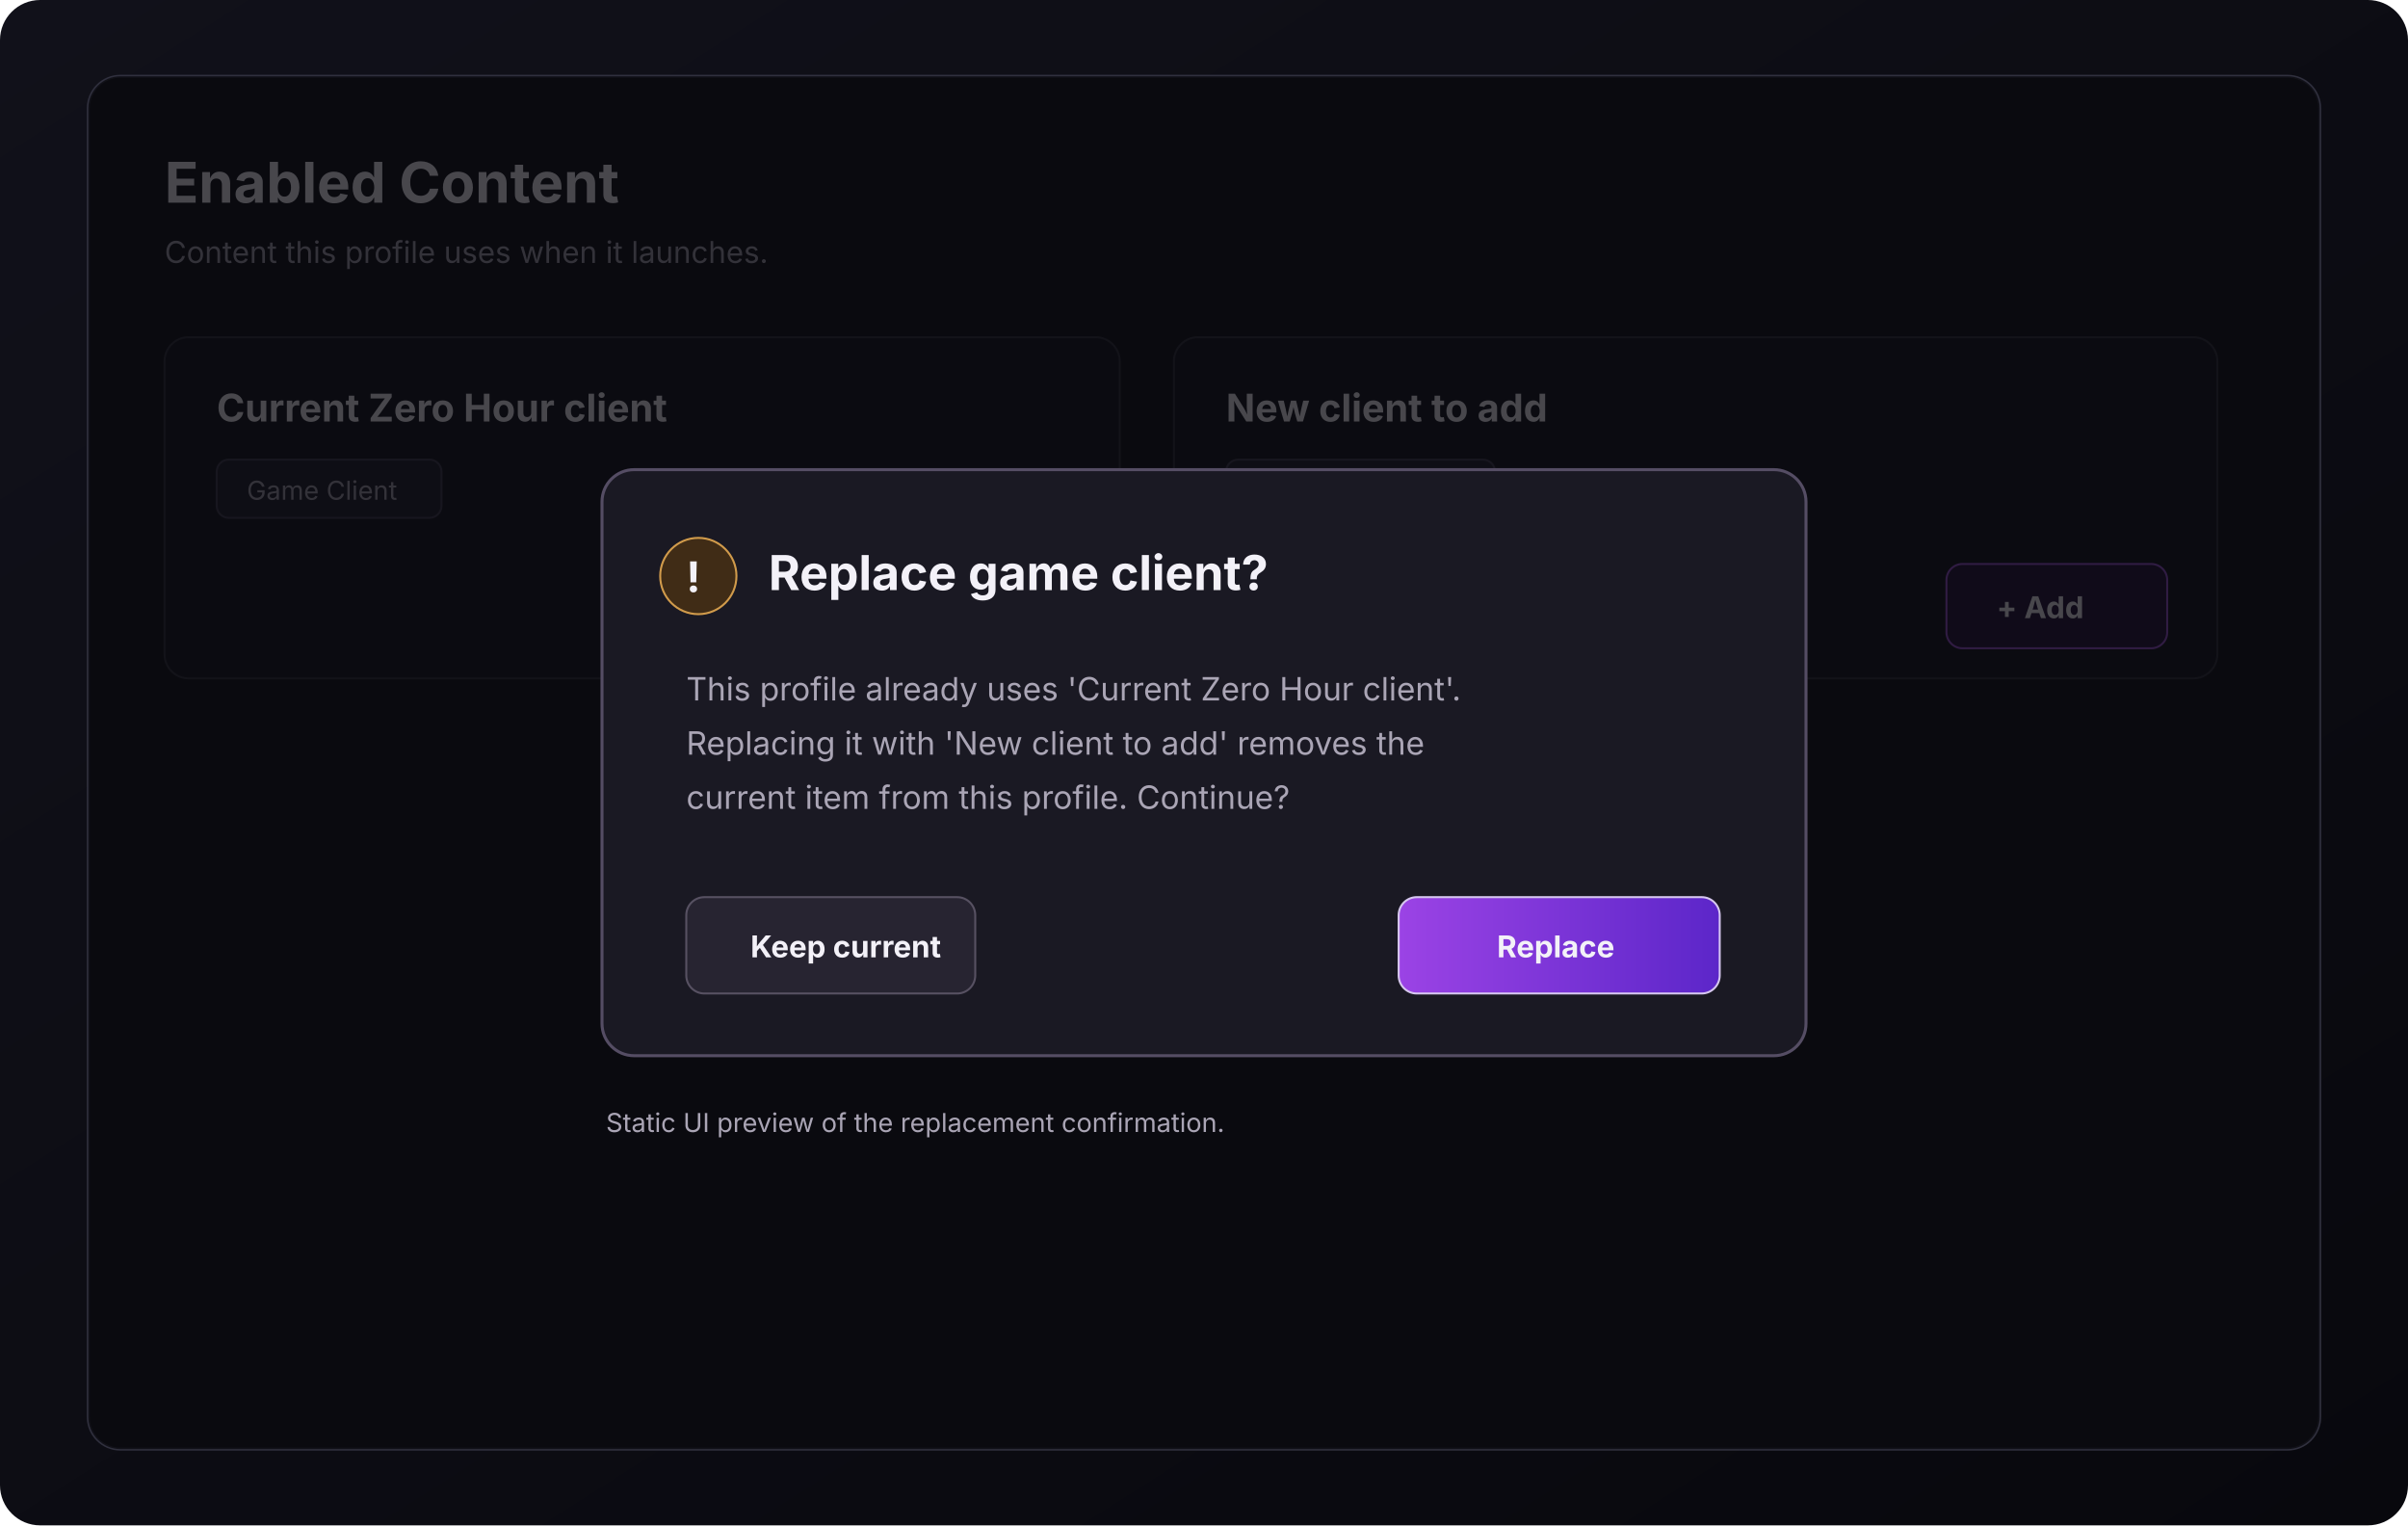
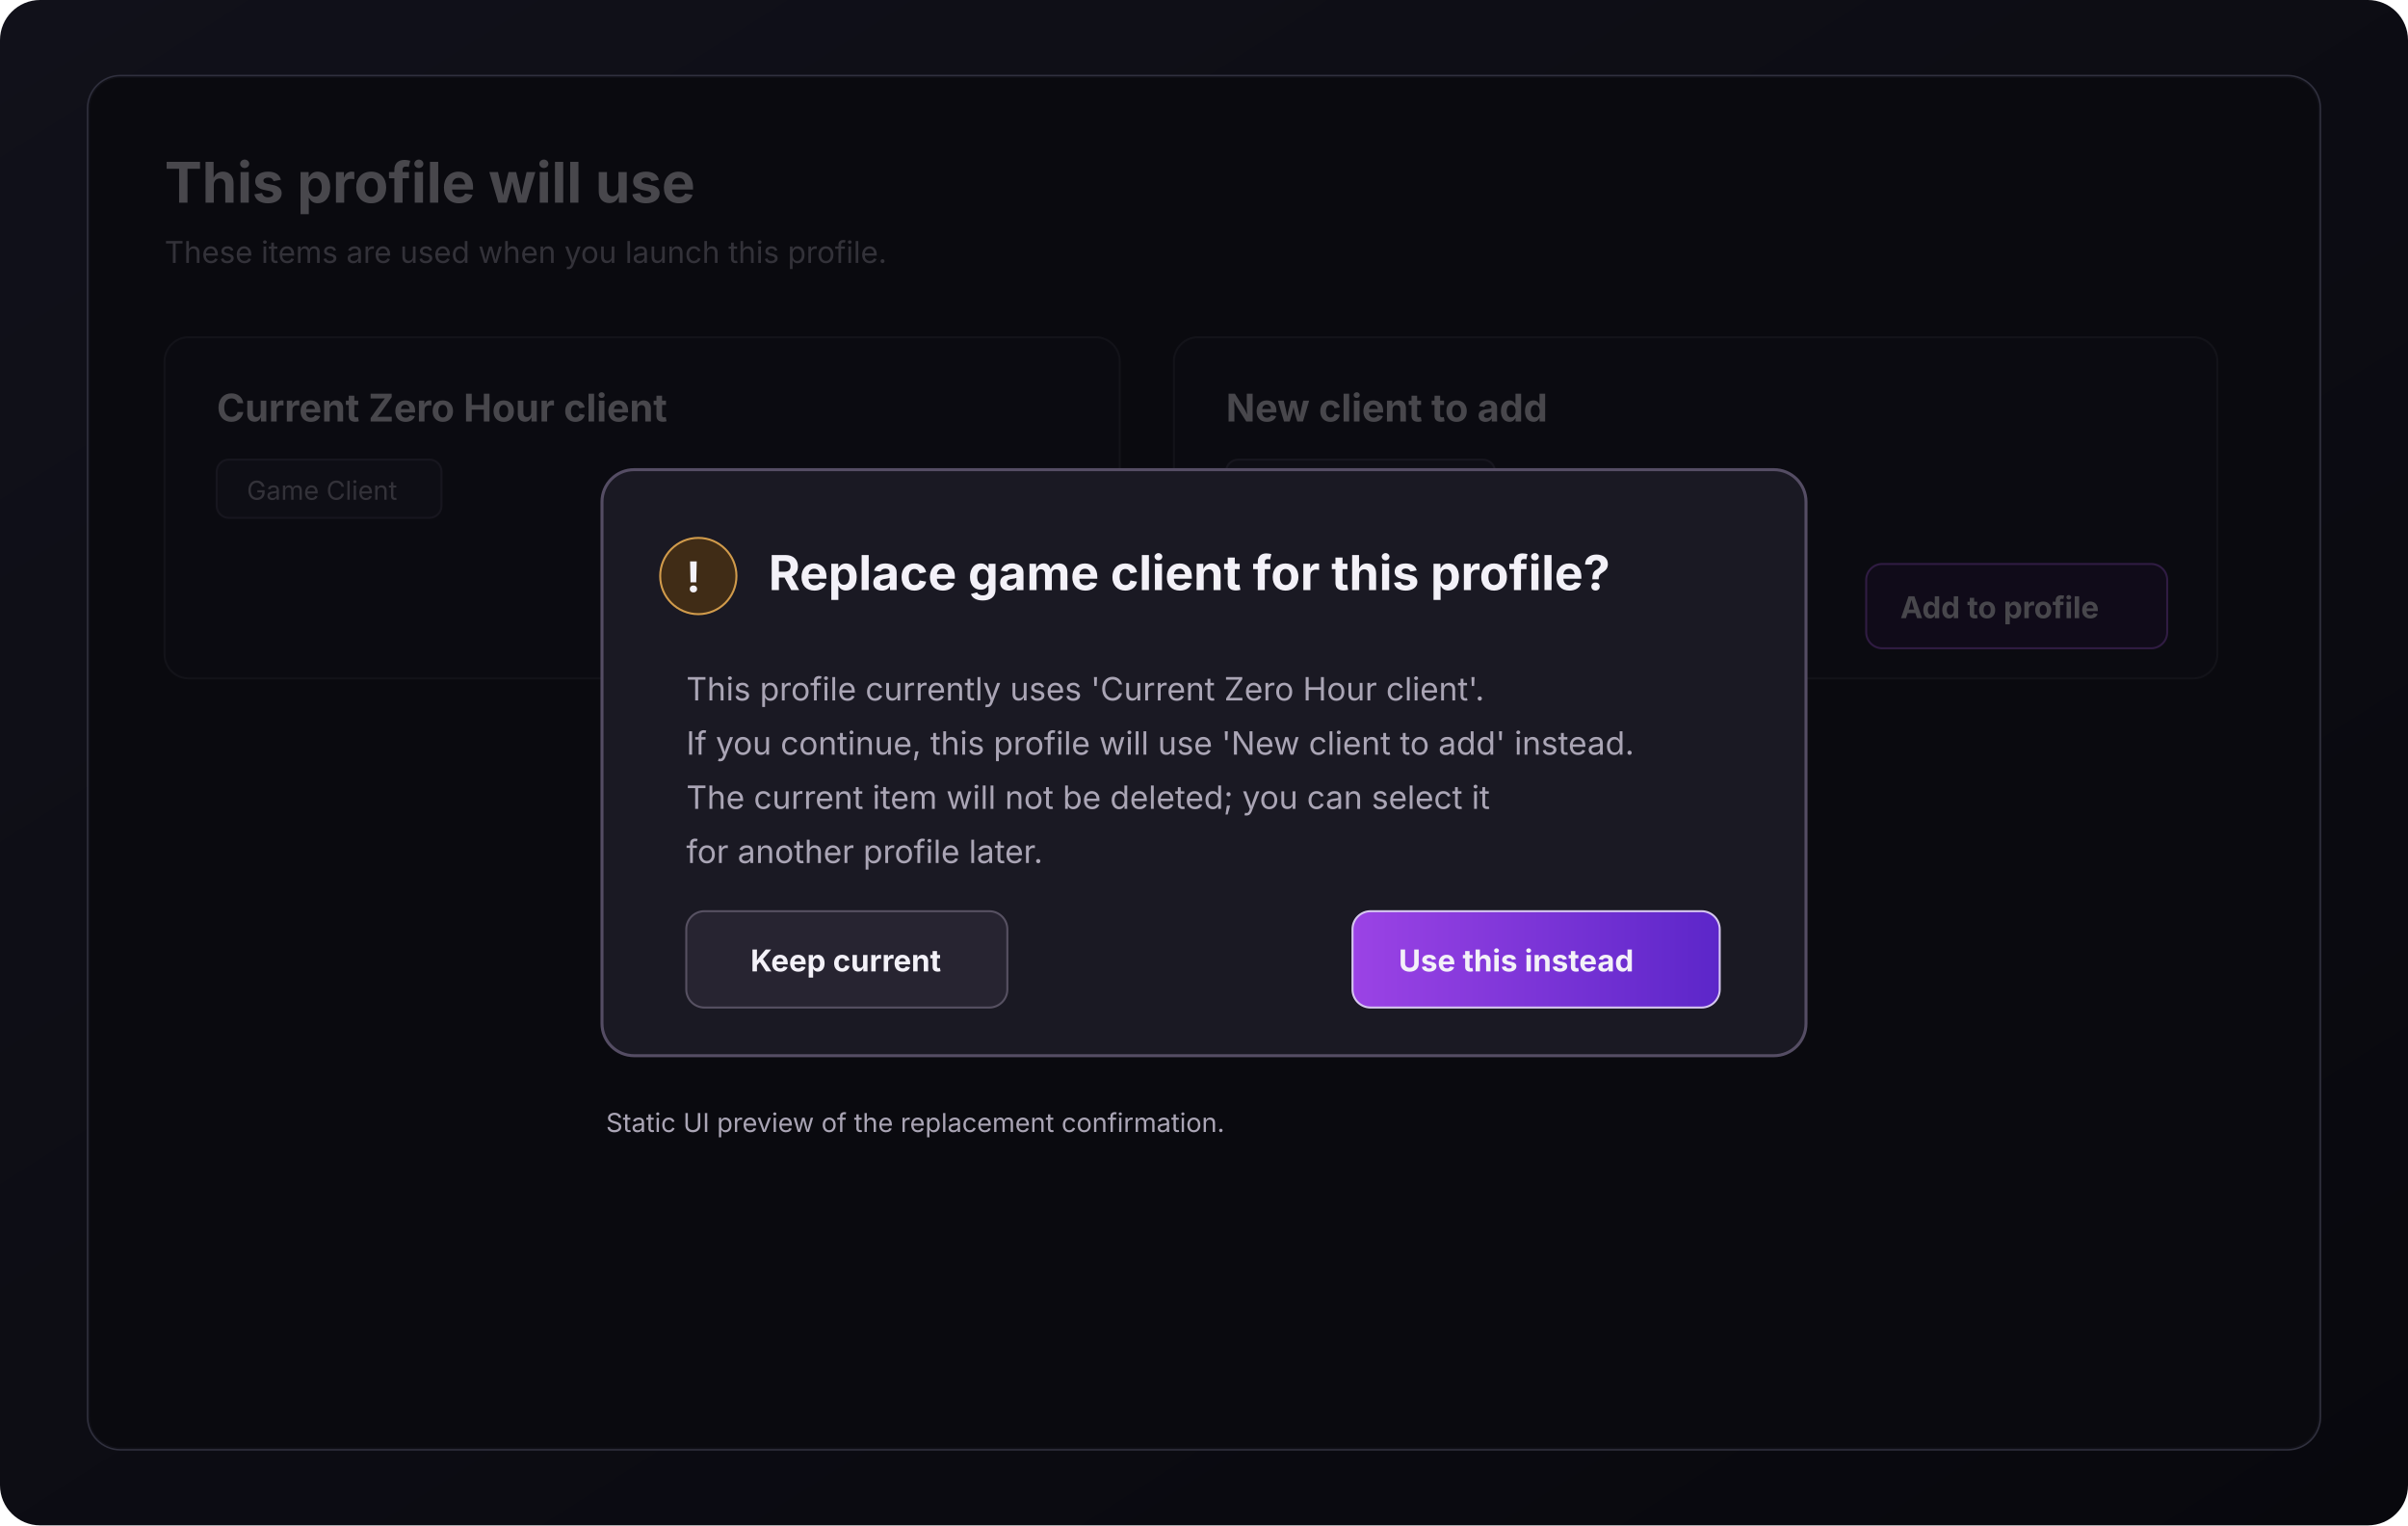
<svg xmlns="http://www.w3.org/2000/svg" width="1200" height="760" viewBox="0 0 1200 760" role="img" aria-labelledby="title desc">
  <defs>
    <linearGradient id="bg" x1="0" y1="0" x2="1" y2="1">
      <stop stop-color="#11111a" />
      <stop offset="1" stop-color="#08080d" />
    </linearGradient>
    <linearGradient id="accent" x1="0" y1="0" x2="1" y2="0">
      <stop stop-color="#9b43e5" />
      <stop offset="1" stop-color="#5c26c9" />
    </linearGradient>
    <style>text{font-family:Inter,-apple-system,BlinkMacSystemFont,"Segoe UI",sans-serif;fill:#f3f1f8}.muted{fill:#aaa5b5}</style>
  </defs>
  <rect width="1200" height="760" rx="20" fill="url(#bg)" />
  <rect x="44" y="38" width="1112" height="684" rx="16" fill="#14141d" stroke="#30303e" stroke-width="1.5" />
-   <text x="82" y="101" font-size="28" font-weight="700">Enabled Content</text>
-   <text x="82" y="131" font-size="15" class="muted">Content this profile uses when it launches.</text>
+   <text x="82" y="101" font-size="28" font-weight="700">This profile will use</text>
+   <text x="82" y="131" font-size="15" class="muted">These items are used when you launch this profile.</text>
  <rect x="82" y="168" width="476" height="170" rx="12" fill="#1a1a24" stroke="#353541" />
  <text x="108" y="210" font-size="19" font-weight="650">Current Zero Hour client</text>
  <rect x="108" y="229" width="112" height="29" rx="6" fill="#252431" stroke="#464255" />
  <text x="123" y="249" font-size="13" class="muted">Game Client</text>
-   <rect x="435" y="281" width="96" height="36" rx="7" fill="#2c1b23" stroke="#b24b57" />
-   <text x="456" y="305" font-size="14" font-weight="650" fill="#ff9aa1">Remove</text>
+   <rect x="374" y="281" width="170" height="36" rx="7" fill="#2c1b23" stroke="#b24b57" />
+   <text x="388" y="305" font-size="14" font-weight="650" fill="#ff9aa1">Remove from profile</text>
  <rect x="585" y="168" width="520" height="170" rx="12" fill="#1a1a24" stroke="#353541" />
  <text x="611" y="210" font-size="19" font-weight="650">New client to add</text>
  <rect x="611" y="229" width="134" height="29" rx="6" fill="#252431" stroke="#464255" />
  <text x="626" y="249" font-size="13" class="muted">Game Client</text>
-   <rect x="970" y="281" width="110" height="42" rx="8" fill="#2b1940" stroke="#9d55d6" />
-   <text x="995" y="308" font-size="15" font-weight="700">+ Add</text>
+   <rect x="930" y="281" width="150" height="42" rx="8" fill="#2b1940" stroke="#9d55d6" />
+   <text x="947" y="308" font-size="15" font-weight="700">Add to profile</text>
  <rect x="44" y="38" width="1112" height="684" rx="16" fill="#05050a" opacity="0.72" />
  <rect x="300" y="234" width="600" height="292" rx="16" fill="#1a1923" stroke="#554d64" stroke-width="1.5" />
  <circle cx="348" cy="287" r="19" fill="#402c16" stroke="#d19b4b" />
  <text x="342" y="295" font-size="21" font-weight="700" fill="#ffd38a">!</text>
-   <text x="383" y="294" font-size="24" font-weight="700">Replace game client?</text>
-   <text x="342" y="349" font-size="16" class="muted">This profile already uses 'Current Zero Hour client'.</text>
-   <text x="342" y="376" font-size="16" class="muted">Replacing it with 'New client to add' removes the</text>
-   <text x="342" y="403" font-size="16" class="muted">current item from this profile. Continue?</text>
-   <rect x="342" y="447" width="144" height="48" rx="9" fill="#272431" stroke="#575162" />
-   <text x="374" y="477" font-size="15" font-weight="650">Keep current</text>
-   <rect x="697" y="447" width="160" height="48" rx="9" fill="url(#accent)" stroke="#d6c7ef" />
-   <text x="746" y="477" font-size="15" font-weight="700">Replace</text>
+   <text x="383" y="294" font-size="24" font-weight="700">Replace game client for this profile?</text>
+   <text x="342" y="349" font-size="16" class="muted">This profile currently uses 'Current Zero Hour client'.</text>
+   <text x="342" y="376" font-size="16" class="muted">If you continue, this profile will use 'New client to add' instead.</text>
+   <text x="342" y="403" font-size="16" class="muted">The current item will not be deleted; you can select it</text>
+   <text x="342" y="430" font-size="16" class="muted">for another profile later.</text>
+   <rect x="342" y="454" width="160" height="48" rx="9" fill="#272431" stroke="#575162" />
+   <text x="374" y="484" font-size="15" font-weight="650">Keep current</text>
+   <rect x="674" y="454" width="183" height="48" rx="9" fill="url(#accent)" stroke="#d6c7ef" />
+   <text x="697" y="484" font-size="15" font-weight="700">Use this instead</text>
  <text x="302" y="564" font-size="13" class="muted">Static UI preview of the replacement confirmation.</text>
</svg>
